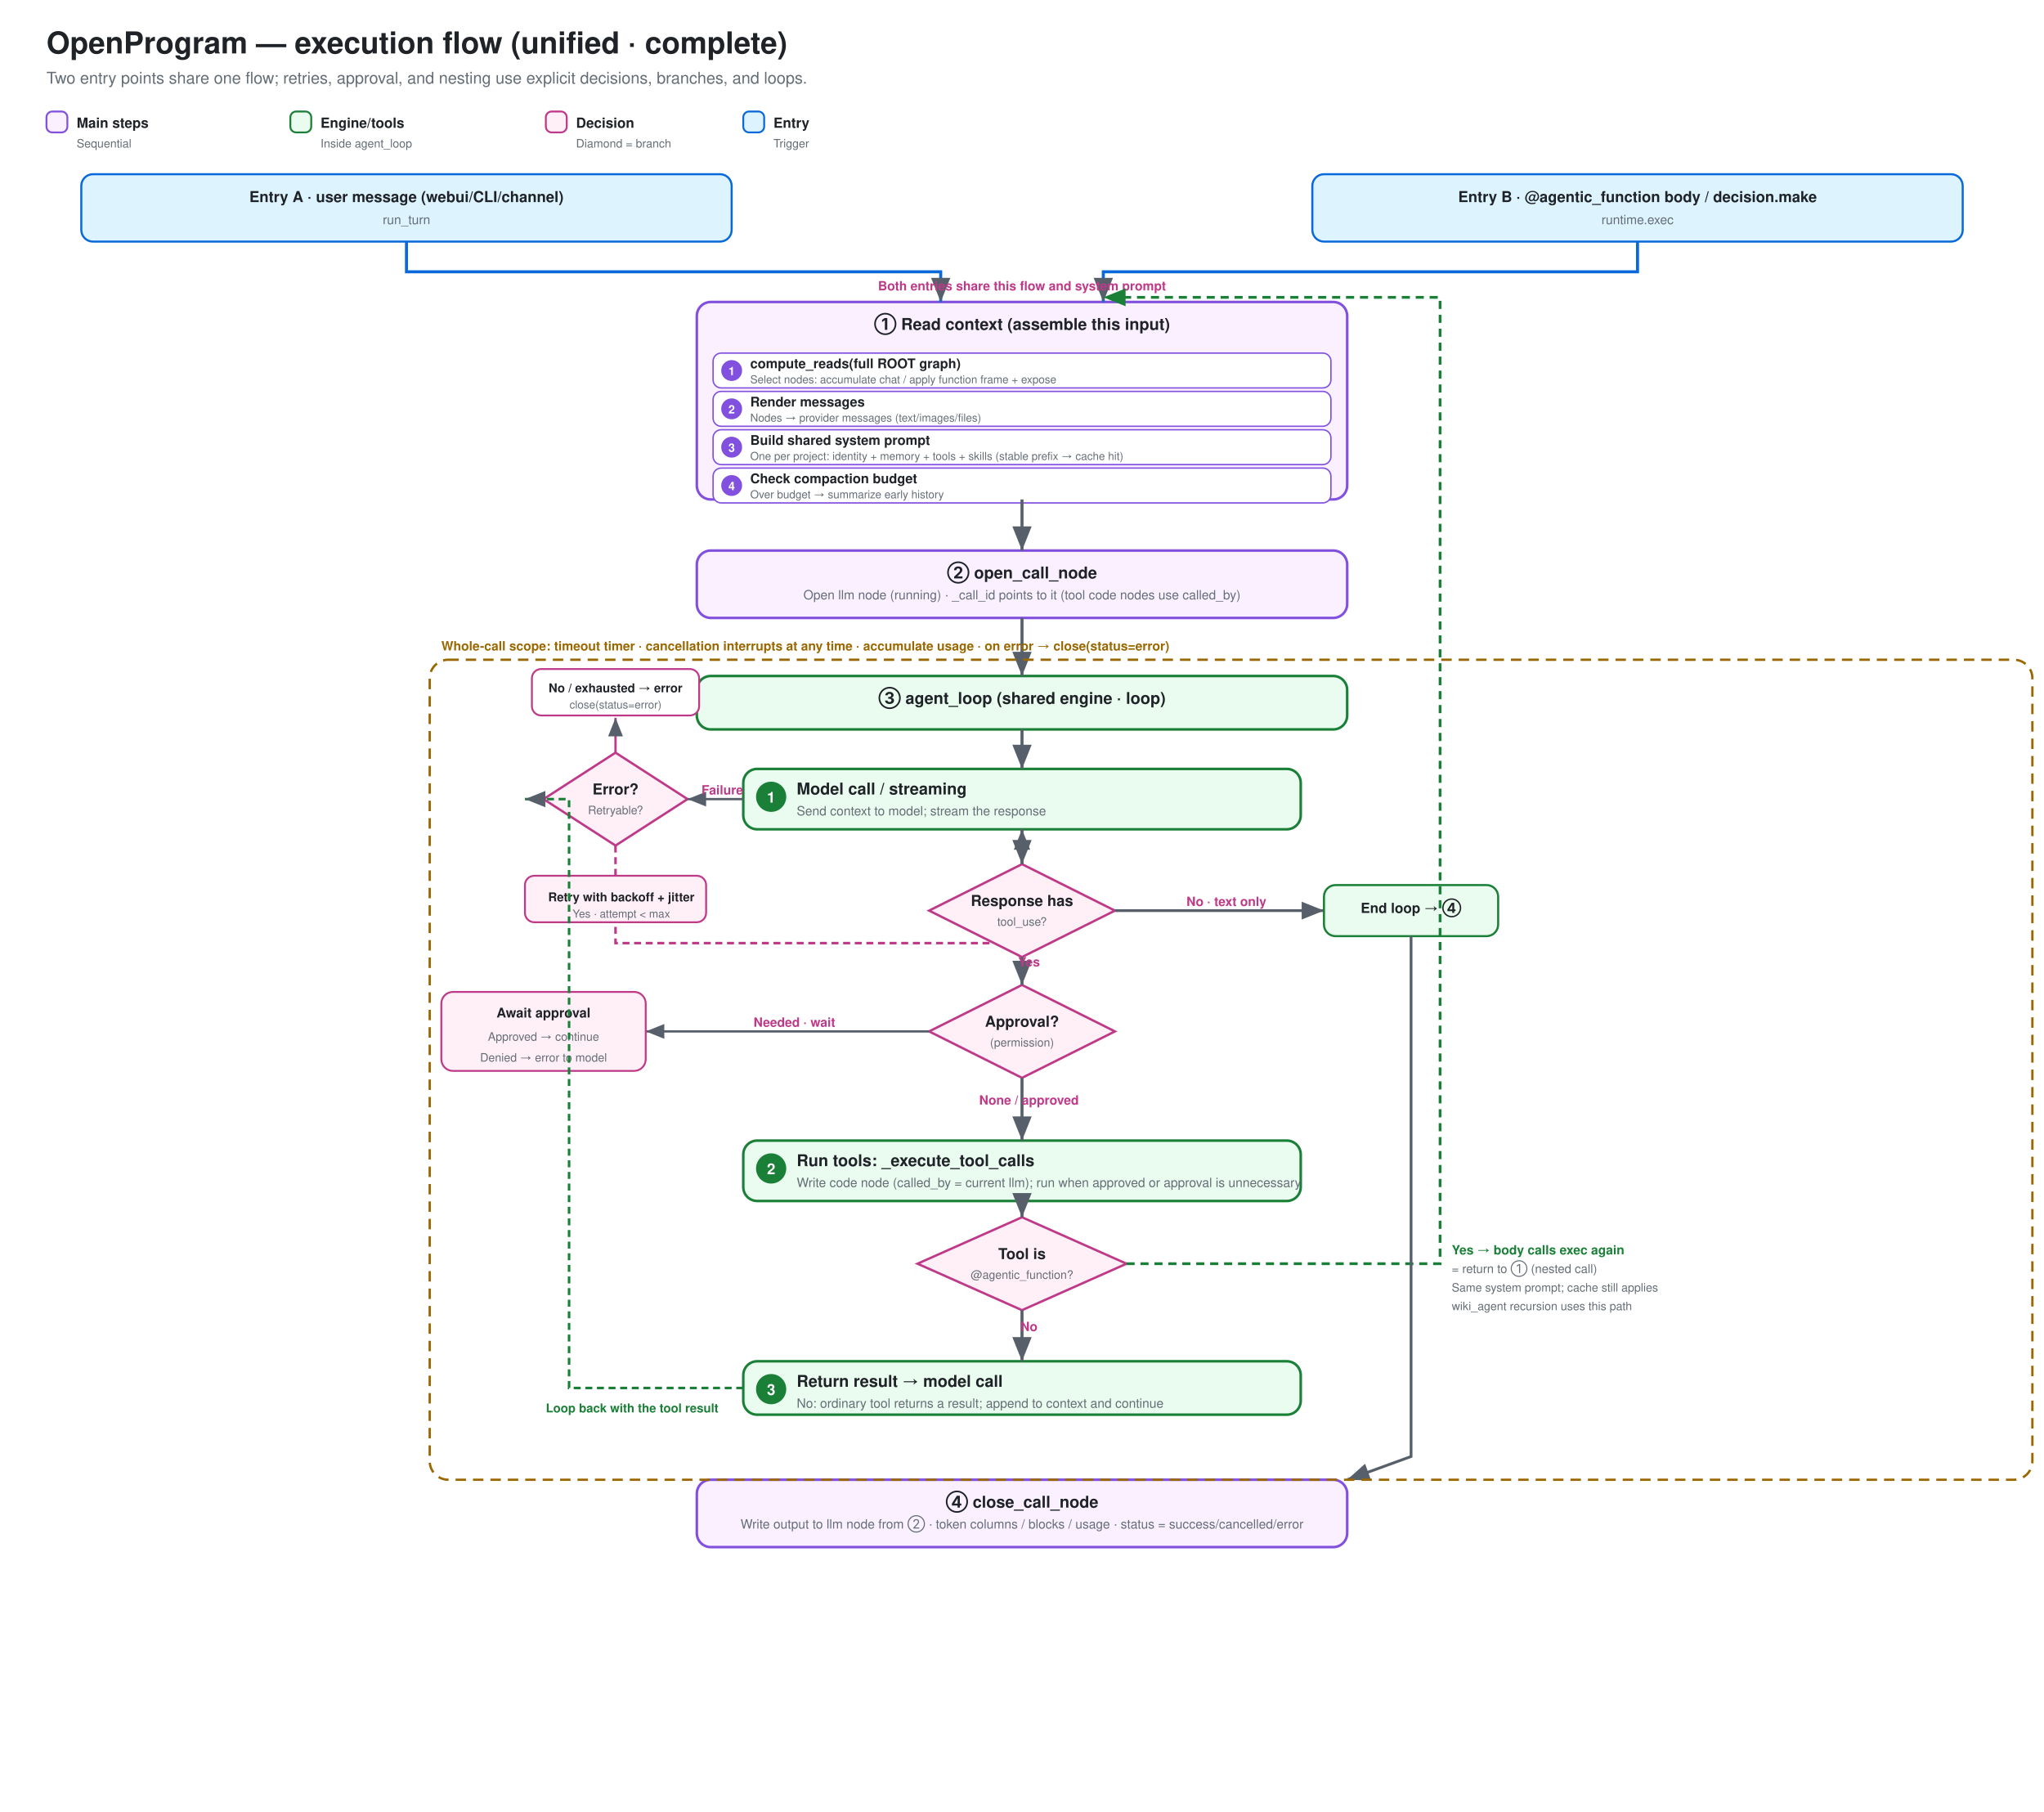
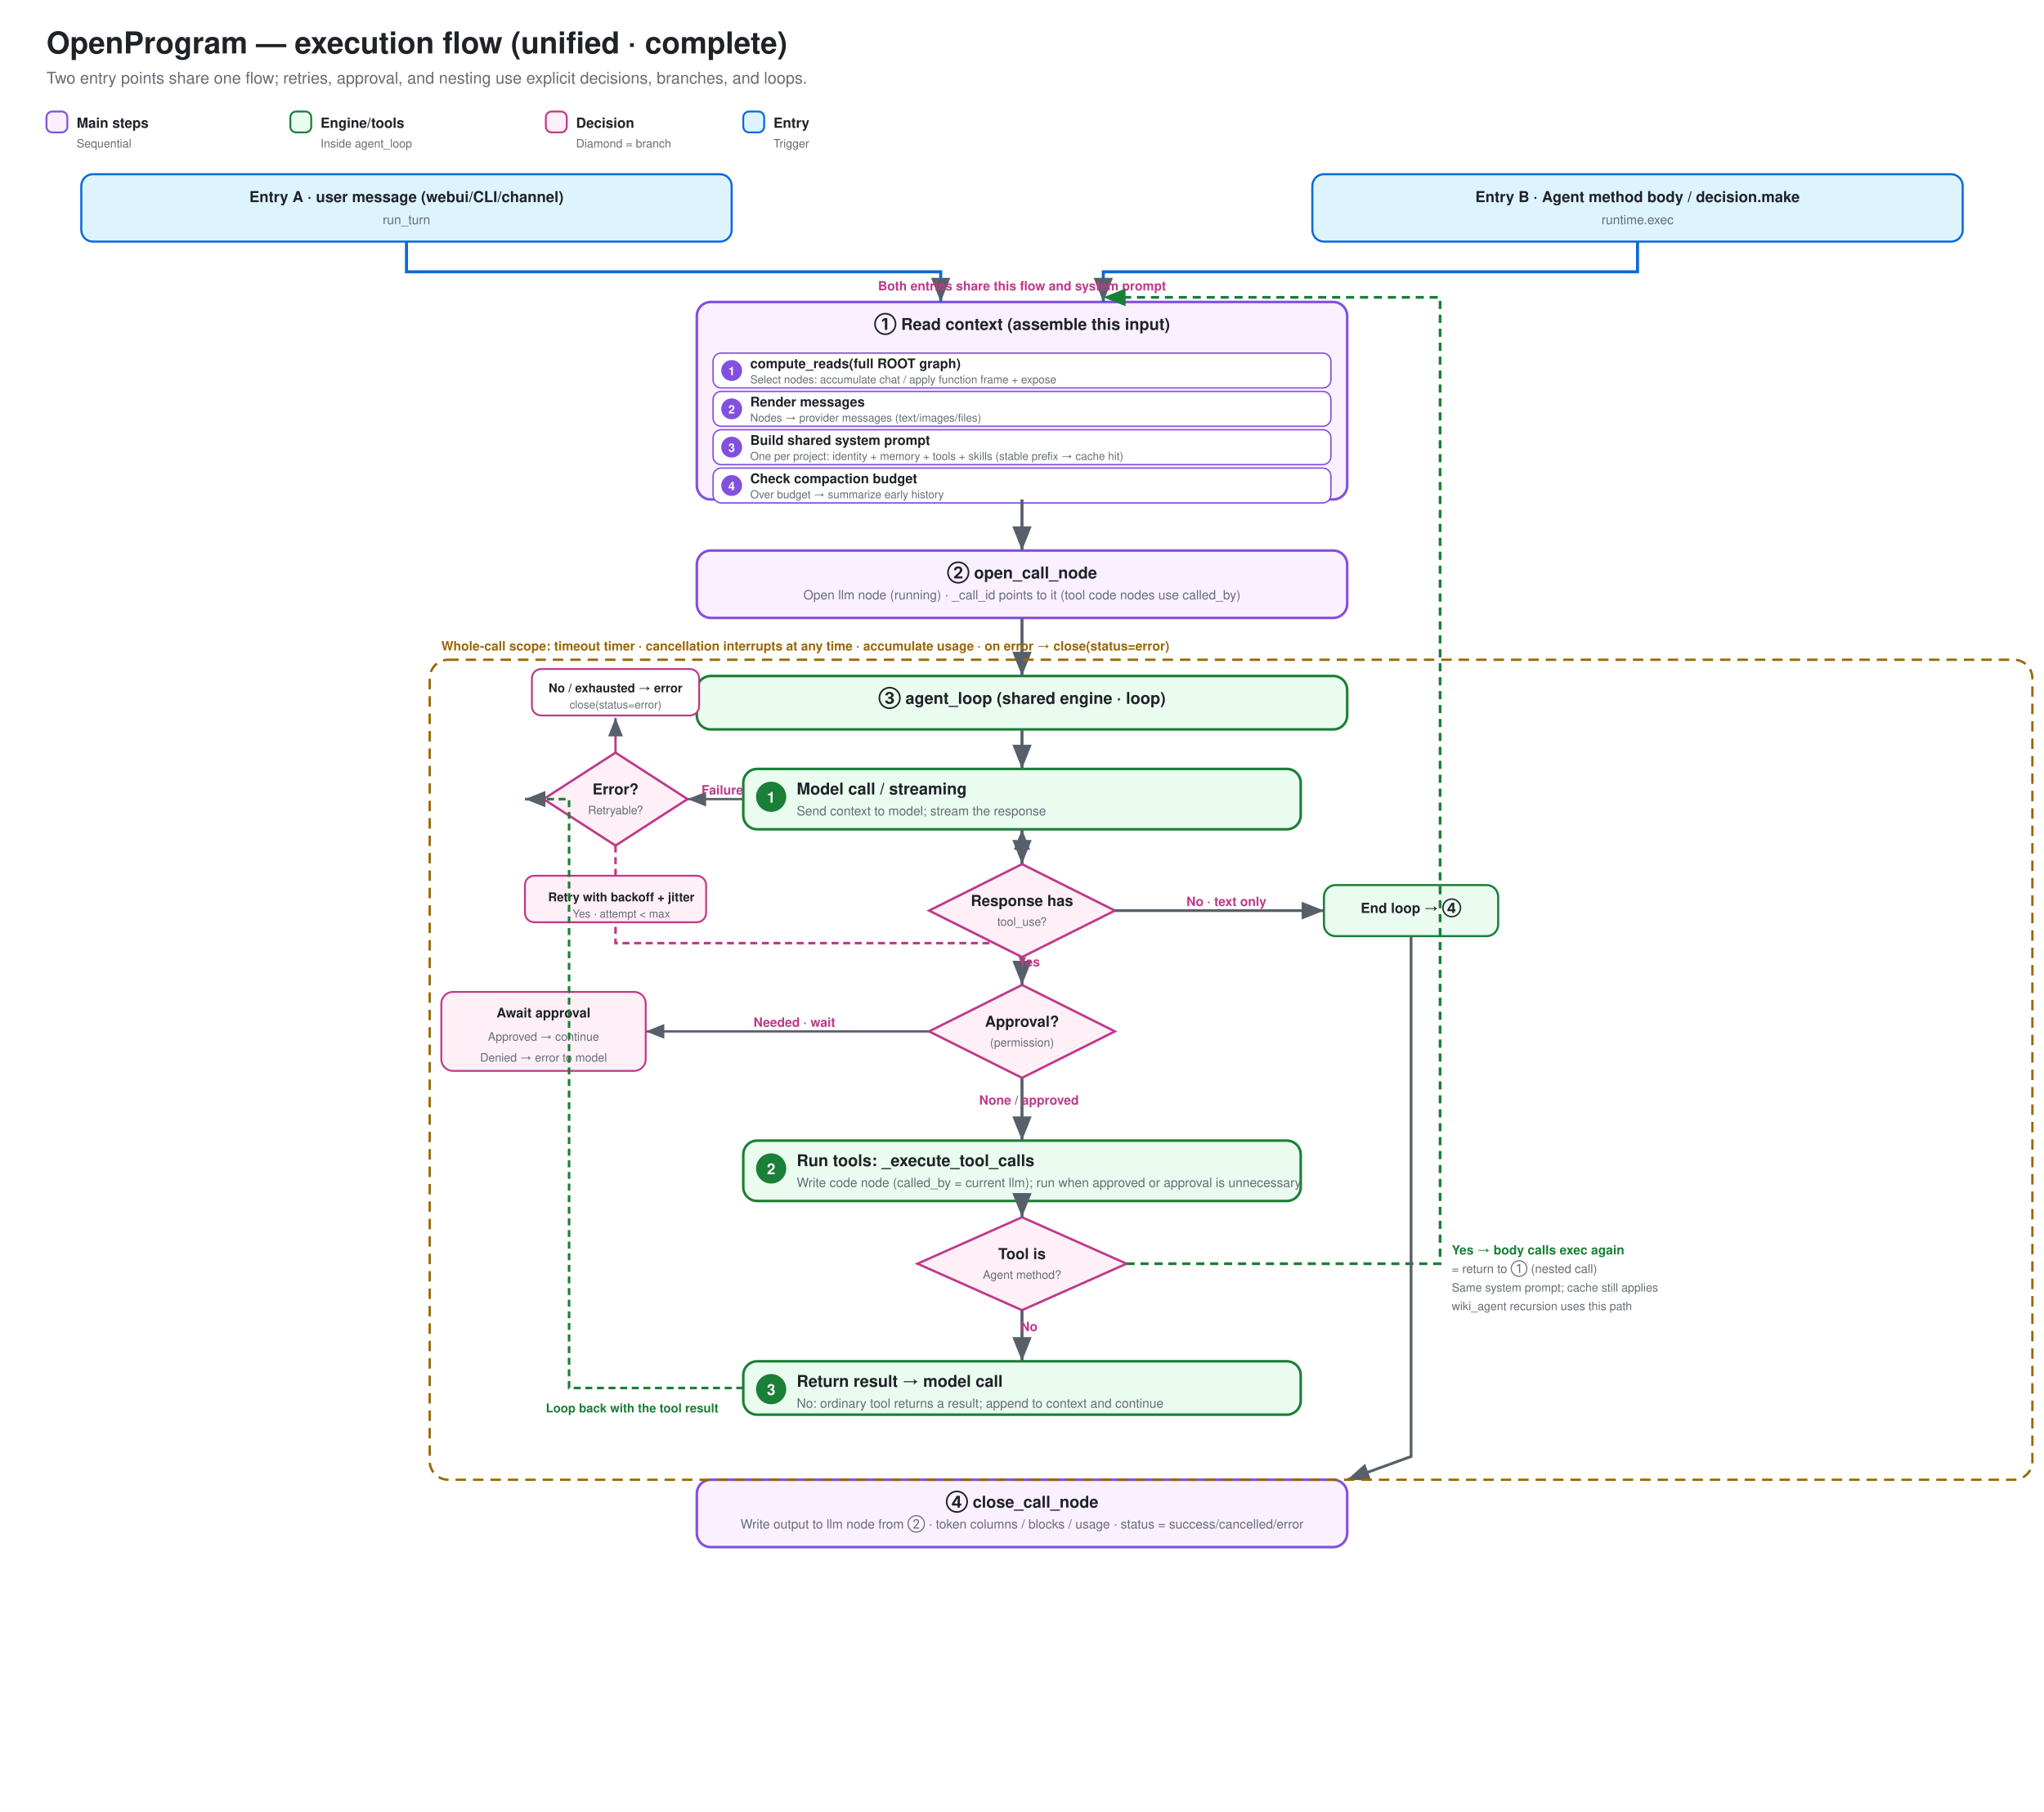
<svg xmlns="http://www.w3.org/2000/svg" width="1760" height="1560" viewBox="0 0 1760 1560">
  <defs>
    <marker id="a" markerWidth="11" markerHeight="11" refX="8" refY="3.2" orient="auto" markerUnits="strokeWidth">
      <path d="M0,0 L8,3.2 L0,6.4 Z" fill="#57606a" />
    </marker>
    <marker id="ag" markerWidth="11" markerHeight="11" refX="8" refY="3.2" orient="auto" markerUnits="strokeWidth">
      <path d="M0,0 L8,3.2 L0,6.4 Z" fill="#1a7f37" />
    </marker>
  </defs>
  <rect x="0" y="0" width="1760" height="1560" rx="0" fill="#ffffff" stroke="#ffffff" stroke-width="0" />
  <text x="40" y="46" font-family="-apple-system,Segoe UI,Helvetica,Arial,sans-serif" font-size="26" fill="#1f2328" text-anchor="start" font-weight="bold">OpenProgram — execution flow (unified · complete)</text>
  <text x="40" y="72" font-family="-apple-system,Segoe UI,Helvetica,Arial,sans-serif" font-size="14" fill="#656d76" text-anchor="start" font-weight="normal">Two entry points share one flow; retries, approval, and nesting use explicit decisions, branches, and loops.</text>
  <rect x="40" y="96" width="18" height="18" rx="5" fill="#faf0ff" stroke="#8250df" stroke-width="1.6" />
  <text x="66" y="110" font-family="-apple-system,Segoe UI,Helvetica,Arial,sans-serif" font-size="12" fill="#1f2328" text-anchor="start" font-weight="bold">Main steps</text>
  <text x="66" y="127" font-family="-apple-system,Segoe UI,Helvetica,Arial,sans-serif" font-size="10" fill="#656d76" text-anchor="start" font-weight="normal">Sequential</text>
  <rect x="250" y="96" width="18" height="18" rx="5" fill="#eafbef" stroke="#1a7f37" stroke-width="1.6" />
  <text x="276" y="110" font-family="-apple-system,Segoe UI,Helvetica,Arial,sans-serif" font-size="12" fill="#1f2328" text-anchor="start" font-weight="bold">Engine/tools</text>
  <text x="276" y="127" font-family="-apple-system,Segoe UI,Helvetica,Arial,sans-serif" font-size="10" fill="#656d76" text-anchor="start" font-weight="normal">Inside agent_loop</text>
  <rect x="470" y="96" width="18" height="18" rx="5" fill="#ffeff7" stroke="#bf3989" stroke-width="1.6" />
  <text x="496" y="110" font-family="-apple-system,Segoe UI,Helvetica,Arial,sans-serif" font-size="12" fill="#1f2328" text-anchor="start" font-weight="bold">Decision</text>
  <text x="496" y="127" font-family="-apple-system,Segoe UI,Helvetica,Arial,sans-serif" font-size="10" fill="#656d76" text-anchor="start" font-weight="normal">Diamond = branch</text>
  <rect x="640" y="96" width="18" height="18" rx="5" fill="#ddf4ff" stroke="#0969da" stroke-width="1.6" />
  <text x="666" y="110" font-family="-apple-system,Segoe UI,Helvetica,Arial,sans-serif" font-size="12" fill="#1f2328" text-anchor="start" font-weight="bold">Entry</text>
  <text x="666" y="127" font-family="-apple-system,Segoe UI,Helvetica,Arial,sans-serif" font-size="10" fill="#656d76" text-anchor="start" font-weight="normal">Trigger</text>
  <rect x="70" y="150" width="560" height="58" rx="10" fill="#ddf4ff" stroke="#0969da" stroke-width="1.8" />
  <text x="350.0" y="174" font-family="-apple-system,Segoe UI,Helvetica,Arial,sans-serif" font-size="13" fill="#1f2328" text-anchor="middle" font-weight="bold">Entry A · user message (webui/CLI/channel)</text>
  <text x="350.0" y="193" font-family="-apple-system,Segoe UI,Helvetica,Arial,sans-serif" font-size="11" fill="#656d76" text-anchor="middle" font-weight="normal">run_turn</text>
  <rect x="1130" y="150" width="560" height="58" rx="10" fill="#ddf4ff" stroke="#0969da" stroke-width="1.8" />
-   <text x="1410.0" y="174" font-family="-apple-system,Segoe UI,Helvetica,Arial,sans-serif" font-size="13" fill="#1f2328" text-anchor="middle" font-weight="bold">Entry B · @agentic_function body / decision.make</text>
+   <text x="1410.0" y="174" font-family="-apple-system,Segoe UI,Helvetica,Arial,sans-serif" font-size="13" fill="#1f2328" text-anchor="middle" font-weight="bold">Entry B · Agent method body / decision.make</text>
  <text x="1410.0" y="193" font-family="-apple-system,Segoe UI,Helvetica,Arial,sans-serif" font-size="11" fill="#656d76" text-anchor="middle" font-weight="normal">runtime.exec</text>
  <rect x="600.0" y="260" width="560" height="170" rx="12" fill="#faf0ff" stroke="#8250df" stroke-width="2.2" />
  <text x="880.0" y="284" font-family="-apple-system,Segoe UI,Helvetica,Arial,sans-serif" font-size="14" fill="#1f2328" text-anchor="middle" font-weight="bold">① Read context (assemble this input)</text>
  <rect x="614.0" y="304" width="532" height="30" rx="7" fill="#fff" stroke="#8250df" stroke-width="1.2" />
  <circle cx="630.0" cy="319" r="9" fill="#8250df" />
  <text x="630.0" y="323" font-family="-apple-system,Segoe UI,Helvetica,Arial,sans-serif" font-size="10" fill="#fff" text-anchor="middle" font-weight="bold">1</text>
  <text x="646.0" y="317" font-family="-apple-system,Segoe UI,Helvetica,Arial,sans-serif" font-size="11.5" fill="#1f2328" text-anchor="start" font-weight="bold">compute_reads(full ROOT graph)</text>
  <text x="646.0" y="330" font-family="-apple-system,Segoe UI,Helvetica,Arial,sans-serif" font-size="9.5" fill="#656d76" text-anchor="start" font-weight="normal">Select nodes: accumulate chat / apply function frame + expose</text>
  <rect x="614.0" y="337" width="532" height="30" rx="7" fill="#fff" stroke="#8250df" stroke-width="1.2" />
  <circle cx="630.0" cy="352" r="9" fill="#8250df" />
  <text x="630.0" y="356" font-family="-apple-system,Segoe UI,Helvetica,Arial,sans-serif" font-size="10" fill="#fff" text-anchor="middle" font-weight="bold">2</text>
  <text x="646.0" y="350" font-family="-apple-system,Segoe UI,Helvetica,Arial,sans-serif" font-size="11.5" fill="#1f2328" text-anchor="start" font-weight="bold">Render messages</text>
  <text x="646.0" y="363" font-family="-apple-system,Segoe UI,Helvetica,Arial,sans-serif" font-size="9.5" fill="#656d76" text-anchor="start" font-weight="normal">Nodes → provider messages (text/images/files)</text>
  <rect x="614.0" y="370" width="532" height="30" rx="7" fill="#fff" stroke="#8250df" stroke-width="1.2" />
  <circle cx="630.0" cy="385" r="9" fill="#8250df" />
  <text x="630.0" y="389" font-family="-apple-system,Segoe UI,Helvetica,Arial,sans-serif" font-size="10" fill="#fff" text-anchor="middle" font-weight="bold">3</text>
  <text x="646.0" y="383" font-family="-apple-system,Segoe UI,Helvetica,Arial,sans-serif" font-size="11.5" fill="#1f2328" text-anchor="start" font-weight="bold">Build shared system prompt</text>
  <text x="646.0" y="396" font-family="-apple-system,Segoe UI,Helvetica,Arial,sans-serif" font-size="9.5" fill="#656d76" text-anchor="start" font-weight="normal">One per project: identity + memory + tools + skills (stable prefix → cache hit)</text>
  <rect x="614.0" y="403" width="532" height="30" rx="7" fill="#fff" stroke="#8250df" stroke-width="1.2" />
  <circle cx="630.0" cy="418" r="9" fill="#8250df" />
  <text x="630.0" y="422" font-family="-apple-system,Segoe UI,Helvetica,Arial,sans-serif" font-size="10" fill="#fff" text-anchor="middle" font-weight="bold">4</text>
  <text x="646.0" y="416" font-family="-apple-system,Segoe UI,Helvetica,Arial,sans-serif" font-size="11.5" fill="#1f2328" text-anchor="start" font-weight="bold">Check compaction budget</text>
  <text x="646.0" y="429" font-family="-apple-system,Segoe UI,Helvetica,Arial,sans-serif" font-size="9.5" fill="#656d76" text-anchor="start" font-weight="normal">Over budget → summarize early history</text>
  <path d="M 350.0 208 L 350.0 234.0 L 810.0 234.0 L 810.0 260" stroke="#0969da" stroke-width="2.6" fill="none" marker-end="url(#a)" />
  <path d="M 1410.0 208 L 1410.0 234.0 L 950.0 234.0 L 950.0 260" stroke="#0969da" stroke-width="2.6" fill="none" marker-end="url(#a)" />
  <text x="880.0" y="250" font-family="-apple-system,Segoe UI,Helvetica,Arial,sans-serif" font-size="11" fill="#bf3989" text-anchor="middle" font-weight="bold">Both entries share this flow and system prompt</text>
  <rect x="600.0" y="474" width="560" height="58" rx="12" fill="#faf0ff" stroke="#8250df" stroke-width="2.2" />
  <text x="880.0" y="498" font-family="-apple-system,Segoe UI,Helvetica,Arial,sans-serif" font-size="14" fill="#1f2328" text-anchor="middle" font-weight="bold">② open_call_node</text>
  <text x="880.0" y="516" font-family="-apple-system,Segoe UI,Helvetica,Arial,sans-serif" font-size="11" fill="#656d76" text-anchor="middle" font-weight="normal">Open llm node (running) · _call_id points to it (tool code nodes use called_by)</text>
  <path d="M 880.0 430 L 880.0 474" stroke="#57606a" stroke-width="2.6" fill="none" marker-end="url(#a)" />
  <rect x="600.0" y="582" width="560" height="46" rx="12" fill="#eafbef" stroke="#1a7f37" stroke-width="2.2" />
  <text x="880.0" y="606" font-family="-apple-system,Segoe UI,Helvetica,Arial,sans-serif" font-size="14" fill="#1f2328" text-anchor="middle" font-weight="bold">③ agent_loop (shared engine · loop)</text>
  <path d="M 880.0 532 L 880.0 582" stroke="#57606a" stroke-width="2.6" fill="none" marker-end="url(#a)" />
  <rect x="640.0" y="662" width="480" height="52" rx="12" fill="#eafbef" stroke="#1a7f37" stroke-width="2.2" />
  <circle cx="664.0" cy="686" r="13" fill="#1a7f37" />
  <text x="664.0" y="691" font-family="-apple-system,Segoe UI,Helvetica,Arial,sans-serif" font-size="13" fill="#fff" text-anchor="middle" font-weight="bold">1</text>
  <text x="686.0" y="684" font-family="-apple-system,Segoe UI,Helvetica,Arial,sans-serif" font-size="14" fill="#1f2328" text-anchor="start" font-weight="bold">Model call / streaming</text>
  <text x="686.0" y="702" font-family="-apple-system,Segoe UI,Helvetica,Arial,sans-serif" font-size="11" fill="#656d76" text-anchor="start" font-weight="normal">Send context to model; stream the response</text>
  <path d="M 880.0 628 L 880.0 662" stroke="#57606a" stroke-width="2.6" fill="none" marker-end="url(#a)" />
  <polygon points="530.0,648 592.0,688 530.0,728 468.0,688" fill="#ffeff7" stroke="#bf3989" stroke-width="2" />
  <text x="530.0" y="684" font-family="-apple-system,Segoe UI,Helvetica,Arial,sans-serif" font-size="13" fill="#1f2328" text-anchor="middle" font-weight="bold">Error?</text>
  <text x="530.0" y="701" font-family="-apple-system,Segoe UI,Helvetica,Arial,sans-serif" font-size="10" fill="#656d76" text-anchor="middle" font-weight="normal">Retryable?</text>
  <path d="M 640.0 688 L 592.0 688" stroke="#57606a" stroke-width="2" fill="none" marker-end="url(#a)" />
  <text x="622.0" y="684.0" font-family="-apple-system,Segoe UI,Helvetica,Arial,sans-serif" font-size="11" fill="#bf3989" text-anchor="middle" font-weight="bold">Failure</text>
  <path d="M 530.0 728 L 530.0 812 L 880.0 812 L 880.0 714" stroke="#bf3989" stroke-width="2.2" fill="none" stroke-dasharray="6 4" marker-end="url(#a)" />
  <rect x="452.0" y="754" width="156" height="40" rx="8" fill="#ffeff7" stroke="#bf3989" stroke-width="1.6" />
  <text x="535.0" y="776" font-family="-apple-system,Segoe UI,Helvetica,Arial,sans-serif" font-size="10.5" fill="#1f2328" text-anchor="middle" font-weight="bold">Retry with backoff + jitter</text>
  <text x="535.0" y="790" font-family="-apple-system,Segoe UI,Helvetica,Arial,sans-serif" font-size="9.5" fill="#656d76" text-anchor="middle" font-weight="normal">Yes · attempt &lt; max</text>
  <path d="M 530.0 648 L 530.0 618" stroke="#bf3989" stroke-width="2" fill="none" marker-end="url(#a)" />
  <rect x="458.0" y="576" width="144" height="40" rx="8" fill="#fff" stroke="#bf3989" stroke-width="1.6" />
  <text x="530.0" y="596" font-family="-apple-system,Segoe UI,Helvetica,Arial,sans-serif" font-size="10.5" fill="#1f2328" text-anchor="middle" font-weight="bold">No / exhausted → error</text>
  <text x="530.0" y="610" font-family="-apple-system,Segoe UI,Helvetica,Arial,sans-serif" font-size="9.5" fill="#656d76" text-anchor="middle" font-weight="normal">close(status=error)</text>
  <polygon points="880.0,744 960.0,784 880.0,824 800.0,784" fill="#ffeff7" stroke="#bf3989" stroke-width="2" />
  <text x="880.0" y="780" font-family="-apple-system,Segoe UI,Helvetica,Arial,sans-serif" font-size="13" fill="#1f2328" text-anchor="middle" font-weight="bold">Response has</text>
  <text x="880.0" y="797" font-family="-apple-system,Segoe UI,Helvetica,Arial,sans-serif" font-size="10" fill="#656d76" text-anchor="middle" font-weight="normal">tool_use?</text>
  <path d="M 880.0 714 L 880.0 744" stroke="#57606a" stroke-width="2.6" fill="none" marker-end="url(#a)" />
  <path d="M 960.0 784 L 1140.0 784" stroke="#57606a" stroke-width="2.4" fill="none" marker-end="url(#a)" />
  <text x="1056.0" y="780.0" font-family="-apple-system,Segoe UI,Helvetica,Arial,sans-serif" font-size="11" fill="#bf3989" text-anchor="middle" font-weight="bold">No · text only</text>
  <rect x="1140.0" y="762" width="150" height="44" rx="10" fill="#eafbef" stroke="#1a7f37" stroke-width="1.8" />
  <text x="1215.0" y="786" font-family="-apple-system,Segoe UI,Helvetica,Arial,sans-serif" font-size="12" fill="#1f2328" text-anchor="middle" font-weight="bold">End loop → ④</text>
  <polygon points="880.0,848 960.0,888 880.0,928 800.0,888" fill="#ffeff7" stroke="#bf3989" stroke-width="2" />
  <text x="880.0" y="884" font-family="-apple-system,Segoe UI,Helvetica,Arial,sans-serif" font-size="13" fill="#1f2328" text-anchor="middle" font-weight="bold">Approval?</text>
  <text x="880.0" y="901" font-family="-apple-system,Segoe UI,Helvetica,Arial,sans-serif" font-size="10" fill="#656d76" text-anchor="middle" font-weight="normal">(permission)</text>
  <path d="M 880.0 824 L 880.0 848" stroke="#57606a" stroke-width="2.6" fill="none" marker-end="url(#a)" />
  <text x="886.0" y="832.0" font-family="-apple-system,Segoe UI,Helvetica,Arial,sans-serif" font-size="11" fill="#bf3989" text-anchor="middle" font-weight="bold">Yes</text>
  <path d="M 800.0 888 L 556.0 888" stroke="#57606a" stroke-width="2" fill="none" marker-end="url(#a)" />
  <text x="684.0" y="884.0" font-family="-apple-system,Segoe UI,Helvetica,Arial,sans-serif" font-size="11" fill="#bf3989" text-anchor="middle" font-weight="bold">Needed · wait</text>
  <rect x="380.0" y="854" width="176" height="68" rx="10" fill="#ffeff7" stroke="#bf3989" stroke-width="1.6" />
  <text x="468.0" y="876" font-family="-apple-system,Segoe UI,Helvetica,Arial,sans-serif" font-size="11.5" fill="#1f2328" text-anchor="middle" font-weight="bold">Await approval</text>
  <text x="468.0" y="896" font-family="-apple-system,Segoe UI,Helvetica,Arial,sans-serif" font-size="10" fill="#656d76" text-anchor="middle" font-weight="normal">Approved → continue</text>
  <text x="468.0" y="914" font-family="-apple-system,Segoe UI,Helvetica,Arial,sans-serif" font-size="10" fill="#656d76" text-anchor="middle" font-weight="normal">Denied → error to model</text>
  <rect x="640.0" y="982" width="480" height="52" rx="12" fill="#eafbef" stroke="#1a7f37" stroke-width="2.2" />
  <circle cx="664.0" cy="1006" r="13" fill="#1a7f37" />
  <text x="664.0" y="1011" font-family="-apple-system,Segoe UI,Helvetica,Arial,sans-serif" font-size="13" fill="#fff" text-anchor="middle" font-weight="bold">2</text>
  <text x="686.0" y="1004" font-family="-apple-system,Segoe UI,Helvetica,Arial,sans-serif" font-size="14" fill="#1f2328" text-anchor="start" font-weight="bold">Run tools: _execute_tool_calls</text>
  <text x="686.0" y="1022" font-family="-apple-system,Segoe UI,Helvetica,Arial,sans-serif" font-size="11" fill="#656d76" text-anchor="start" font-weight="normal">Write code node (called_by = current llm); run when approved or approval is unnecessary</text>
  <path d="M 880.0 928 L 880.0 982" stroke="#57606a" stroke-width="2.6" fill="none" marker-end="url(#a)" />
  <text x="886.0" y="951.0" font-family="-apple-system,Segoe UI,Helvetica,Arial,sans-serif" font-size="11" fill="#bf3989" text-anchor="middle" font-weight="bold">None / approved</text>
  <polygon points="880.0,1048 970.0,1088 880.0,1128 790.0,1088" fill="#ffeff7" stroke="#bf3989" stroke-width="2" />
  <text x="880.0" y="1084" font-family="-apple-system,Segoe UI,Helvetica,Arial,sans-serif" font-size="13" fill="#1f2328" text-anchor="middle" font-weight="bold">Tool is</text>
-   <text x="880.0" y="1101" font-family="-apple-system,Segoe UI,Helvetica,Arial,sans-serif" font-size="10" fill="#656d76" text-anchor="middle" font-weight="normal">@agentic_function?</text>
+   <text x="880.0" y="1101" font-family="-apple-system,Segoe UI,Helvetica,Arial,sans-serif" font-size="10" fill="#656d76" text-anchor="middle" font-weight="normal">Agent method?</text>
  <path d="M 880.0 1034 L 880.0 1048" stroke="#57606a" stroke-width="2.6" fill="none" marker-end="url(#a)" />
  <path d="M 970.0 1088 L 1240.0 1088 L 1240.0 256 L 950.0 256" stroke="#1a7f37" stroke-width="2.4" fill="none" stroke-dasharray="7 5" marker-end="url(#ag)" />
  <text x="1250.0" y="1080" font-family="-apple-system,Segoe UI,Helvetica,Arial,sans-serif" font-size="11" fill="#1a7f37" text-anchor="start" font-weight="bold">Yes → body calls exec again</text>
  <text x="1250.0" y="1096" font-family="-apple-system,Segoe UI,Helvetica,Arial,sans-serif" font-size="10.5" fill="#656d76" text-anchor="start" font-weight="normal">= return to ① (nested call)</text>
  <text x="1250.0" y="1112" font-family="-apple-system,Segoe UI,Helvetica,Arial,sans-serif" font-size="10" fill="#656d76" text-anchor="start" font-weight="normal">Same system prompt; cache still applies</text>
  <text x="1250.0" y="1128" font-family="-apple-system,Segoe UI,Helvetica,Arial,sans-serif" font-size="10" fill="#656d76" text-anchor="start" font-weight="normal">wiki_agent recursion uses this path</text>
  <rect x="640.0" y="1172" width="480" height="46" rx="12" fill="#eafbef" stroke="#1a7f37" stroke-width="2.2" />
  <circle cx="664.0" cy="1196" r="13" fill="#1a7f37" />
  <text x="664.0" y="1201" font-family="-apple-system,Segoe UI,Helvetica,Arial,sans-serif" font-size="13" fill="#fff" text-anchor="middle" font-weight="bold">3</text>
  <text x="686.0" y="1194" font-family="-apple-system,Segoe UI,Helvetica,Arial,sans-serif" font-size="14" fill="#1f2328" text-anchor="start" font-weight="bold">Return result → model call</text>
  <text x="686.0" y="1212" font-family="-apple-system,Segoe UI,Helvetica,Arial,sans-serif" font-size="11" fill="#656d76" text-anchor="start" font-weight="normal">No: ordinary tool returns a result; append to context and continue</text>
  <path d="M 880.0 1128 L 880.0 1172" stroke="#57606a" stroke-width="2.6" fill="none" marker-end="url(#a)" />
  <text x="886.0" y="1146.0" font-family="-apple-system,Segoe UI,Helvetica,Arial,sans-serif" font-size="11" fill="#bf3989" text-anchor="middle" font-weight="bold">No</text>
  <path d="M 640.0 1195 L 490.0 1195 L 490.0 688 L 452.0 688" stroke="#1a7f37" stroke-width="2.2" fill="none" stroke-dasharray="6 4" marker-end="url(#a)" />
  <text x="470.0" y="1216" font-family="-apple-system,Segoe UI,Helvetica,Arial,sans-serif" font-size="10.5" fill="#1a7f37" text-anchor="start" font-weight="bold">Loop back with the tool result</text>
  <rect x="600.0" y="1274" width="560" height="58" rx="12" fill="#faf0ff" stroke="#8250df" stroke-width="2.2" />
  <text x="880.0" y="1298" font-family="-apple-system,Segoe UI,Helvetica,Arial,sans-serif" font-size="14" fill="#1f2328" text-anchor="middle" font-weight="bold">④ close_call_node</text>
  <text x="880.0" y="1316" font-family="-apple-system,Segoe UI,Helvetica,Arial,sans-serif" font-size="11" fill="#656d76" text-anchor="middle" font-weight="normal">Write output to llm node from ② · token columns / blocks / usage · status = success/cancelled/error</text>
  <path d="M 1215.0 806 L 1215.0 1254 L 1160.0 1274" stroke="#57606a" stroke-width="2.4" fill="none" marker-end="url(#a)" />
  <rect x="370.0" y="568" width="1380.0" height="706" rx="16" fill="none" stroke="#9a6700" stroke-width="2" stroke-dasharray="9 6" />
  <text x="380.0" y="560" font-family="-apple-system,Segoe UI,Helvetica,Arial,sans-serif" font-size="11" fill="#9a6700" text-anchor="start" font-weight="bold">Whole-call scope: timeout timer · cancellation interrupts at any time · accumulate usage · on error → close(status=error)</text>
</svg>
